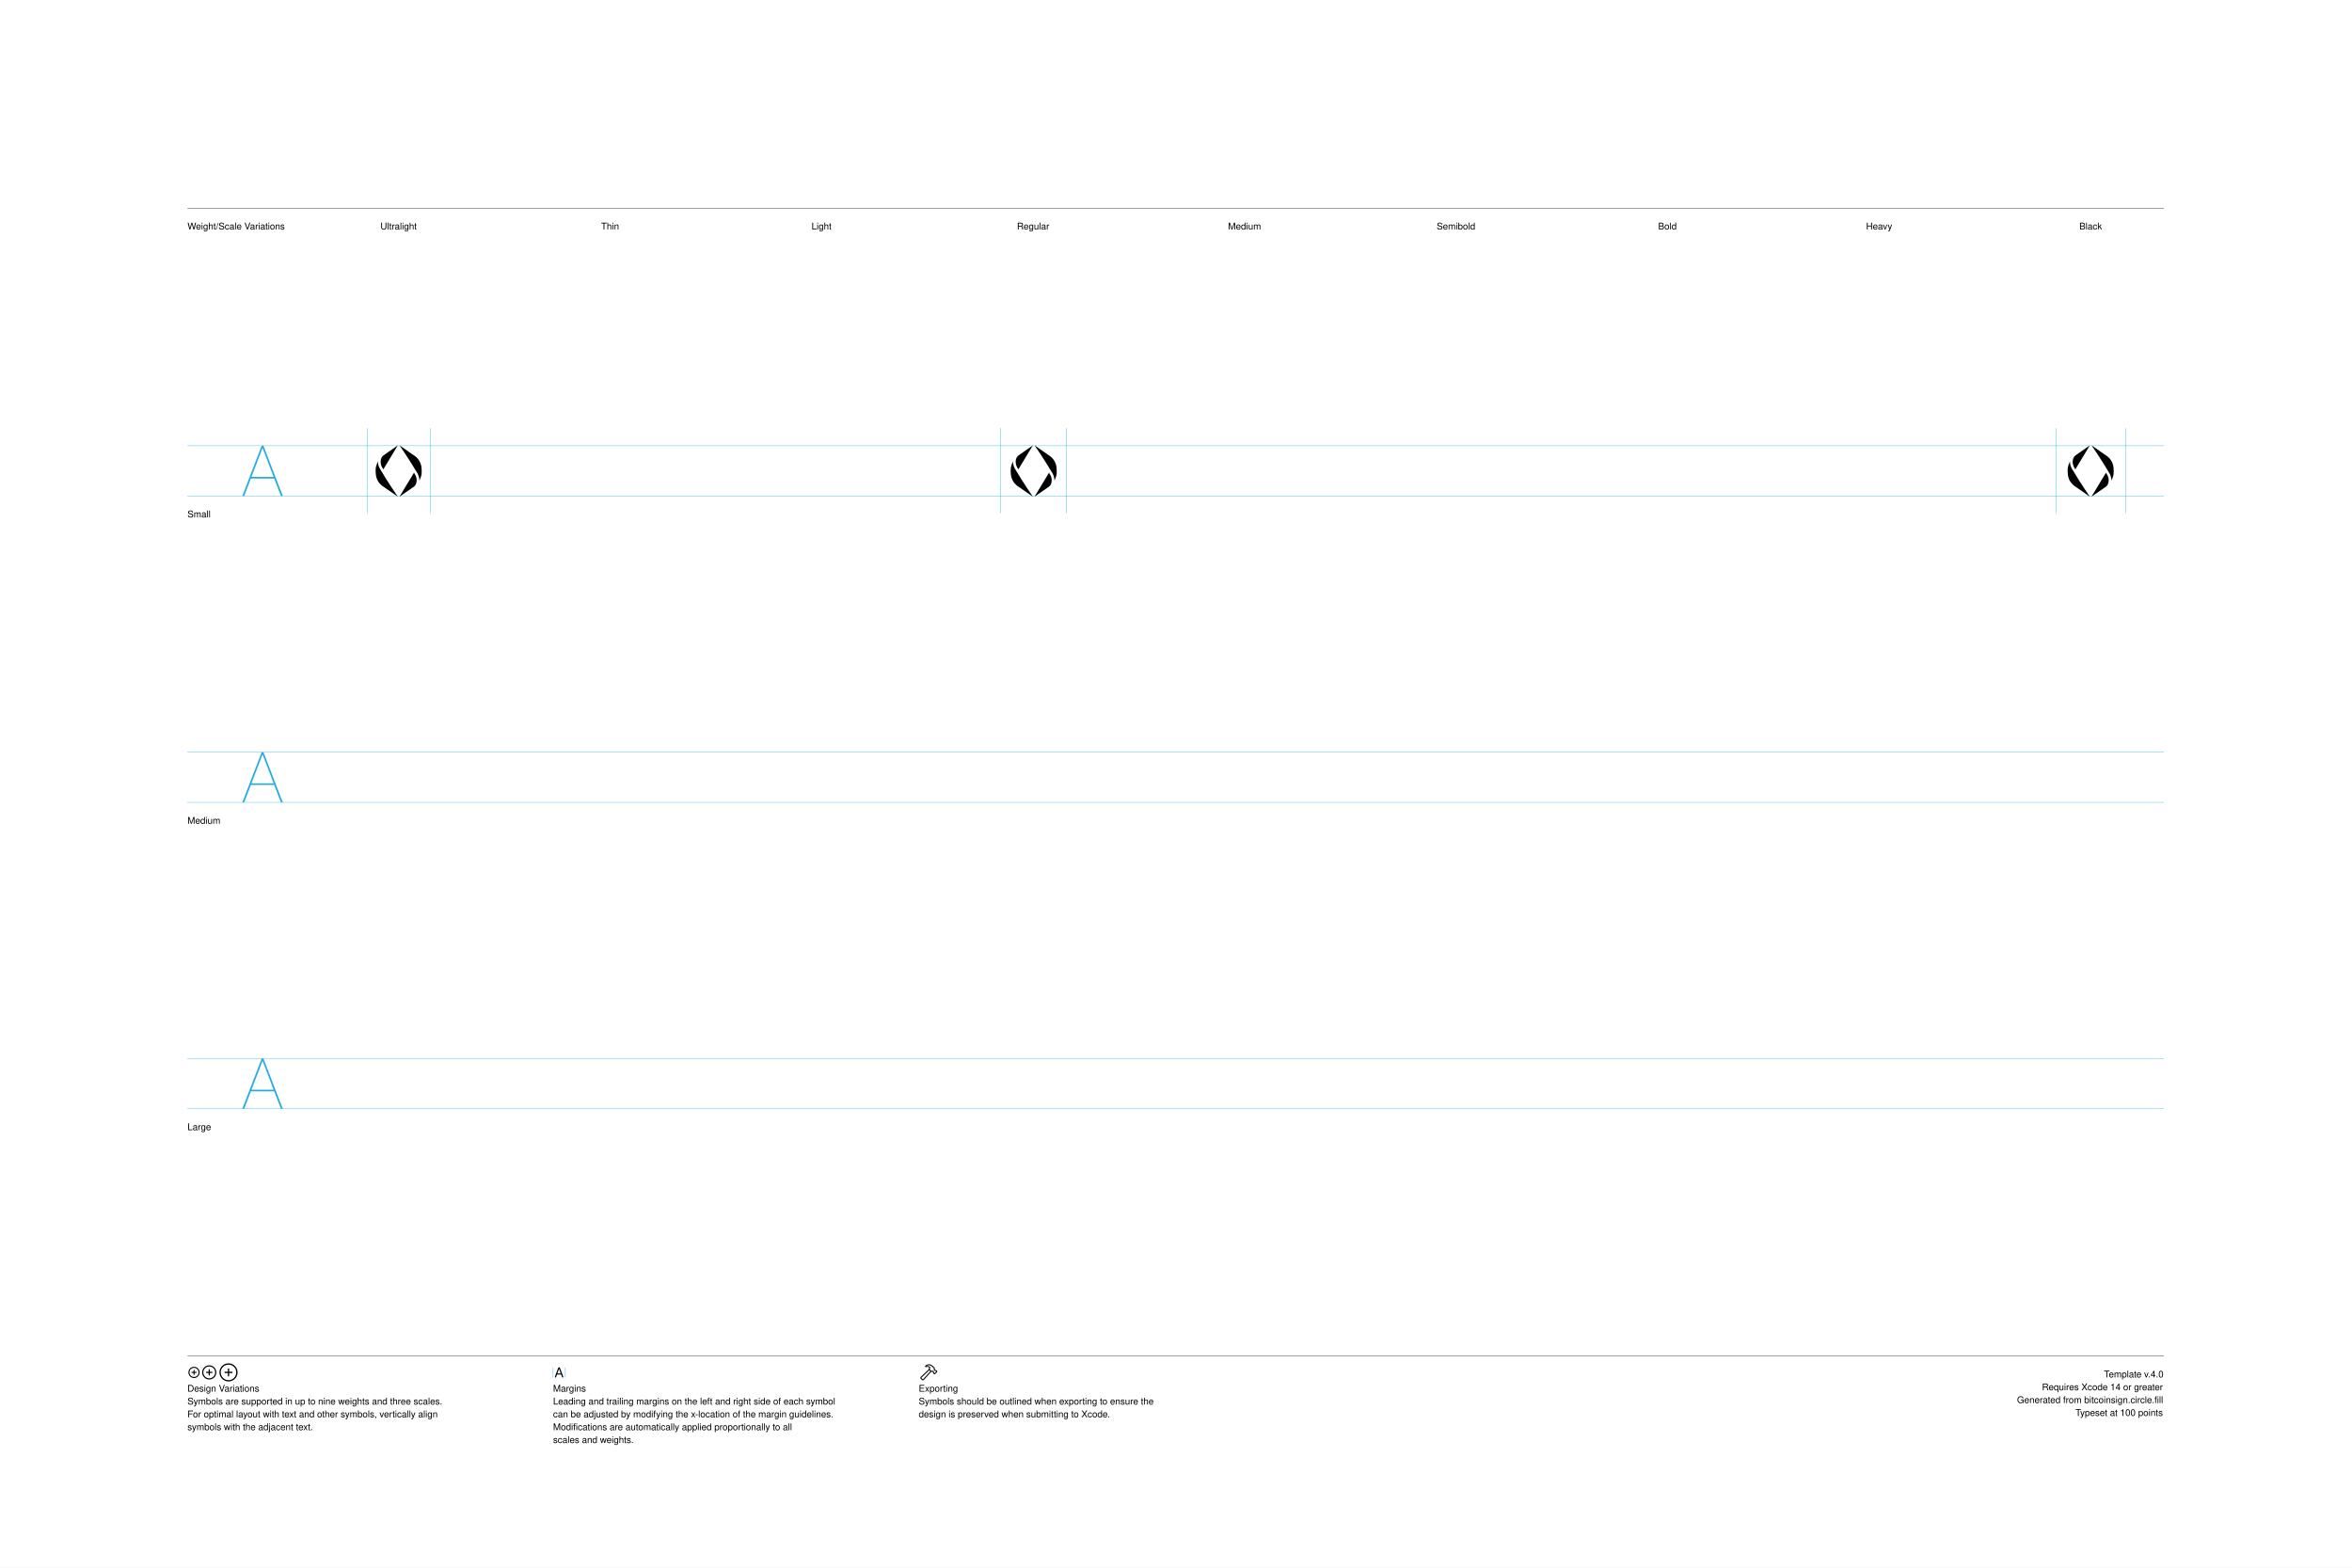
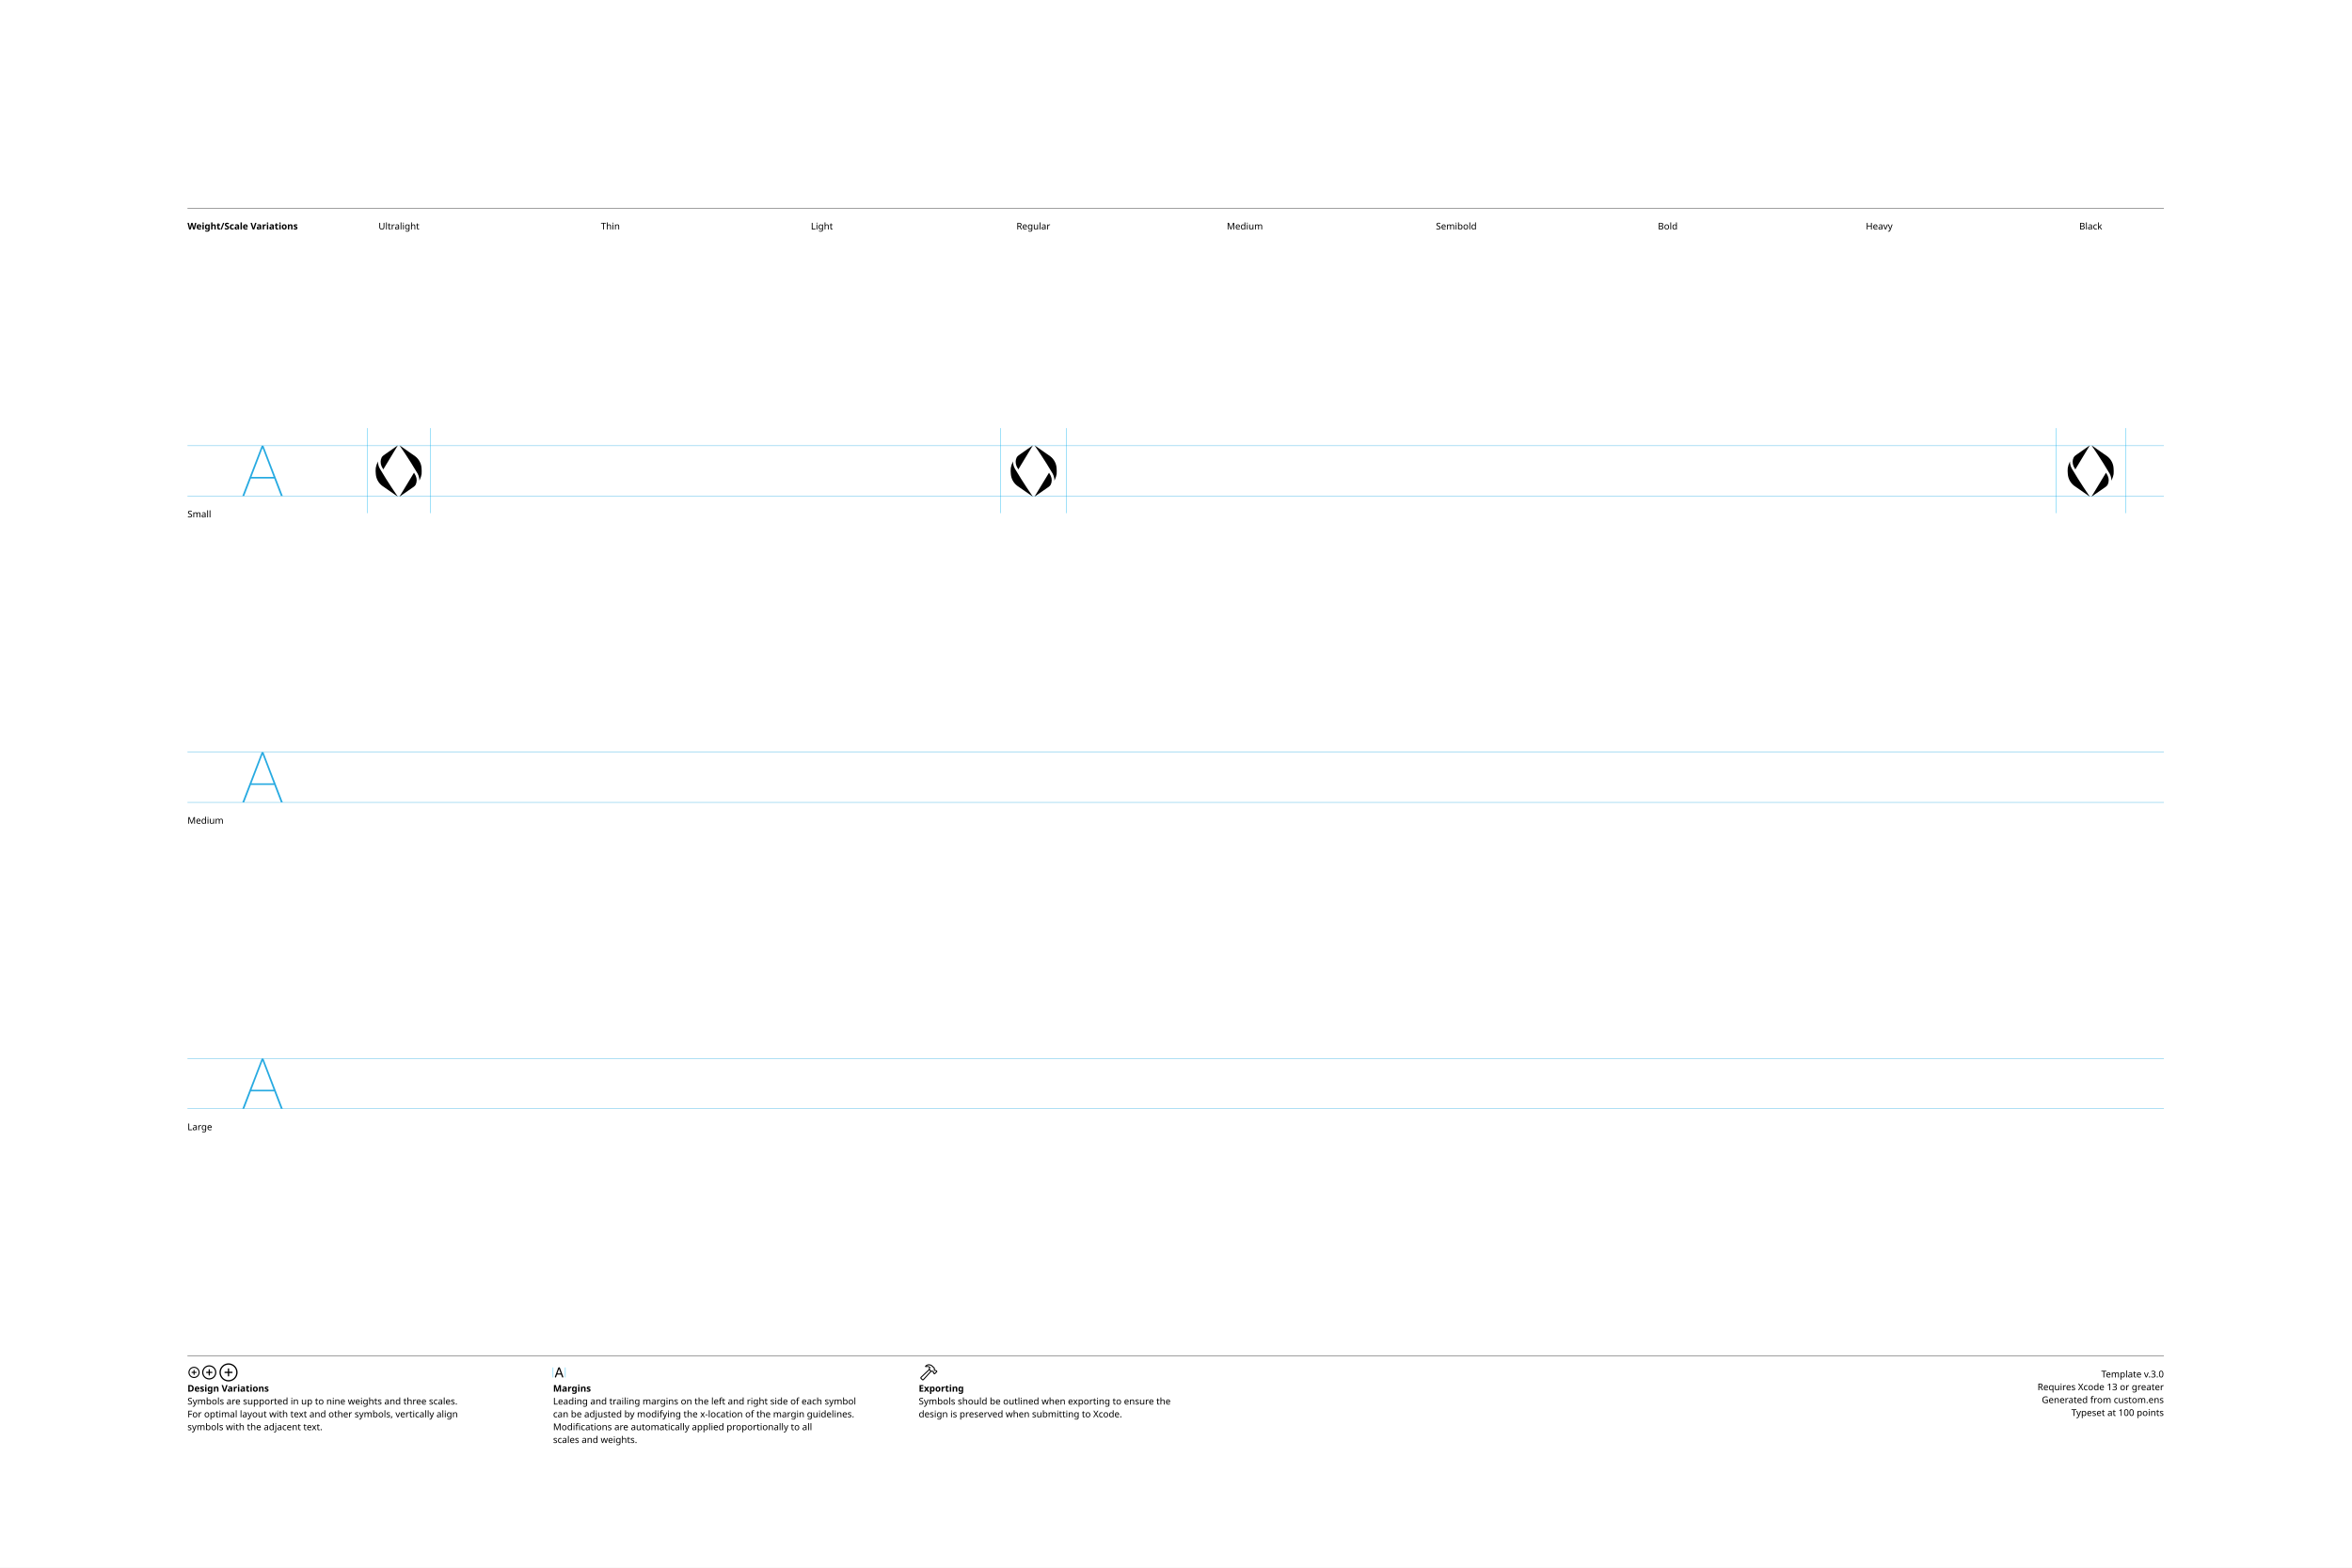
- <svg xmlns="http://www.w3.org/2000/svg" width="3300px" height="2200px" viewBox="0 0 3300 2200" version="1.1">
-   <g id="Page-1" stroke="none" stroke-width="1" fill="none" fill-rule="evenodd">
-     <g id="ens">
-       <g id="Notes">
-         <rect id="artboard" fill="#FFFFFF" fill-rule="nonzero" x="0" y="0" width="3300" height="2200" />
-         <line x1="263" y1="292" x2="3036" y2="292" id="Path" stroke="#000000" stroke-width="0.5" />
-         <text id="Weight/Scale-Variations" fill="#000000" fill-rule="nonzero" font-family="Helvetica" font-size="13" font-weight="normal">
-           <tspan x="263" y="322">Weight/Scale Variations</tspan>
-         </text>
-         <text id="Ultralight" fill="#000000" fill-rule="nonzero" font-family="Helvetica" font-size="13" font-weight="normal">
-           <tspan x="533.711" y="322">Ultralight</tspan>
-         </text>
-         <text id="Thin" fill="#000000" fill-rule="nonzero" font-family="Helvetica" font-size="13" font-weight="normal">
-           <tspan x="843.422" y="322">Thin</tspan>
-         </text>
-         <text id="Light" fill="#000000" fill-rule="nonzero" font-family="Helvetica" font-size="13" font-weight="normal">
-           <tspan x="1138.63" y="322">Light</tspan>
-         </text>
-         <text id="Regular" fill="#000000" fill-rule="nonzero" font-family="Helvetica" font-size="13" font-weight="normal">
-           <tspan x="1426.84" y="322">Regular</tspan>
-         </text>
-         <text id="Medium" fill="#000000" fill-rule="nonzero" font-family="Helvetica" font-size="13" font-weight="normal">
-           <tspan x="1723.06" y="322">Medium</tspan>
-         </text>
-         <text id="Semibold" fill="#000000" fill-rule="nonzero" font-family="Helvetica" font-size="13" font-weight="normal">
-           <tspan x="2015.77" y="322">Semibold</tspan>
-         </text>
-         <text id="Bold" fill="#000000" fill-rule="nonzero" font-family="Helvetica" font-size="13" font-weight="normal">
-           <tspan x="2326.48" y="322">Bold</tspan>
-         </text>
-         <text id="Heavy" fill="#000000" fill-rule="nonzero" font-family="Helvetica" font-size="13" font-weight="normal">
-           <tspan x="2618.19" y="322">Heavy</tspan>
-         </text>
-         <text id="Black" fill="#000000" fill-rule="nonzero" font-family="Helvetica" font-size="13" font-weight="normal">
-           <tspan x="2917.4" y="322">Black</tspan>
-         </text>
-         <line x1="263" y1="1903" x2="3036" y2="1903" id="Path" stroke="#000000" stroke-width="0.5" />
-         <g id="Group" transform="translate(264.3672, 1918.068)" fill="#000000" fill-rule="nonzero">
-           <path d="M7.881,15.762 C12.188,15.762 15.772,12.187 15.772,7.881 C15.772,3.574 12.178,0 7.871,0 C3.574,0 -8.8817842e-16,3.574 -8.8817842e-16,7.881 C-8.8817842e-16,12.187 3.584,15.762 7.881,15.762 Z M7.881,14.277 C4.336,14.277 1.504,11.436 1.504,7.881 C1.504,4.326 4.326,1.484 7.871,1.484 C11.426,1.484 14.277,4.326 14.277,7.881 C14.277,11.436 11.436,14.277 7.881,14.277 Z M4.287,7.881 C4.287,8.311 4.59,8.603 5.039,8.603 L7.139,8.603 L7.139,10.723 C7.139,11.162 7.432,11.465 7.861,11.465 C8.311,11.465 8.604,11.162 8.604,10.723 L8.604,8.603 L10.723,8.603 C11.162,8.603 11.465,8.311 11.465,7.881 C11.465,7.441 11.162,7.139 10.723,7.139 L8.604,7.139 L8.604,5.029 C8.604,4.58 8.311,4.277 7.861,4.277 C7.432,4.277 7.139,4.58 7.139,5.029 L7.139,7.139 L5.039,7.139 C4.59,7.139 4.287,7.441 4.287,7.881 Z" id="Shape" />
-         </g>
-         <g id="Group" transform="translate(283.615, 1915.988)" fill="#000000" fill-rule="nonzero">
-           <path d="M9.961,19.922 C15.41,19.922 19.922,15.4 19.922,9.961 C19.922,4.512 15.4,0 9.951,0 C4.512,0 8.8817842e-16,4.512 8.8817842e-16,9.961 C8.8817842e-16,15.4 4.521,19.922 9.961,19.922 Z M9.961,18.262 C5.352,18.262 1.67,14.57 1.67,9.961 C1.67,5.351 5.342,1.66 9.951,1.66 C14.561,1.66 18.262,5.351 18.262,9.961 C18.262,14.57 14.57,18.262 9.961,18.262 Z M5.43,9.961 C5.43,10.439 5.762,10.762 6.26,10.762 L9.131,10.762 L9.131,13.643 C9.131,14.131 9.463,14.473 9.941,14.473 C10.43,14.473 10.771,14.141 10.771,13.643 L10.771,10.762 L13.652,10.762 C14.141,10.762 14.482,10.439 14.482,9.961 C14.482,9.473 14.141,9.131 13.652,9.131 L10.771,9.131 L10.771,6.26 C10.771,5.762 10.43,5.42 9.941,5.42 C9.463,5.42 9.131,5.762 9.131,6.26 L9.131,9.131 L6.26,9.131 C5.762,9.131 5.43,9.473 5.43,9.961 Z" id="Shape" />
-         </g>
-         <g id="Group" transform="translate(307.9019, 1913.225)" fill="#000000" fill-rule="nonzero">
-           <path d="M12.715,25.439 C19.678,25.439 25.439,19.678 25.439,12.725 C25.439,5.762 19.668,0 12.705,0 C5.752,0 0,5.762 0,12.725 C0,19.678 5.762,25.439 12.715,25.439 Z M12.715,23.623 C6.68,23.623 1.826,18.76 1.826,12.725 C1.826,6.68 6.67,1.826 12.705,1.826 C18.75,1.826 23.613,6.68 23.613,12.725 C23.613,18.76 18.76,23.623 12.715,23.623 Z M6.943,12.725 C6.943,13.242 7.314,13.604 7.861,13.604 L11.807,13.604 L11.807,17.559 C11.807,18.096 12.178,18.477 12.695,18.477 C13.232,18.477 13.604,18.105 13.604,17.559 L13.604,13.604 L17.559,13.604 C18.096,13.604 18.477,13.242 18.477,12.725 C18.477,12.178 18.105,11.807 17.559,11.807 L13.604,11.807 L13.604,7.861 C13.604,7.314 13.232,6.934 12.695,6.934 C12.178,6.934 11.807,7.314 11.807,7.861 L11.807,11.807 L7.861,11.807 C7.314,11.807 6.943,12.178 6.943,12.725 Z" id="Shape" />
-         </g>
-         <text id="Design-Variations" fill="#000000" fill-rule="nonzero" font-family="Helvetica" font-size="13" font-weight="normal">
-           <tspan x="263" y="1953">Design Variations</tspan>
-         </text>
-         <text id="Symbols-are-supported-in-up-to-nine-weights-and-three-scales." fill="#000000" fill-rule="nonzero" font-family="Helvetica" font-size="13" font-weight="normal">
-           <tspan x="263" y="1971">Symbols are supported in up to nine weights and three scales.</tspan>
-         </text>
-         <text id="For-optimal-layout-with-text-and-other-symbols,-vertically-align" fill="#000000" fill-rule="nonzero" font-family="Helvetica" font-size="13" font-weight="normal">
-           <tspan x="263" y="1989">For optimal layout with text and other symbols, vertically align</tspan>
-         </text>
-         <text id="symbols-with-the-adjacent-text." fill="#000000" fill-rule="nonzero" font-family="Helvetica" font-size="13" font-weight="normal">
-           <tspan x="263" y="2007">symbols with the adjacent text.</tspan>
-         </text>
-         <line x1="776" y1="1919" x2="776" y2="1933" id="Path" stroke="#00AEEF" stroke-width="0.5" />
-         <g id="Group" transform="translate(778.4902, 1918.732)" fill="#000000" fill-rule="nonzero">
-           <path d="M0.82,14.424 C1.338,14.424 1.592,14.229 1.777,13.682 L3.037,10.234 L8.799,10.234 L10.059,13.682 C10.244,14.229 10.498,14.424 11.006,14.424 C11.523,14.424 11.855,14.111 11.855,13.623 C11.855,13.457 11.826,13.301 11.748,13.096 L7.168,0.898 C6.943,0.303 6.543,0 5.918,0 C5.312,0 4.902,0.293 4.688,0.889 L0.107,13.105 C0.029,13.311 -4.4408921e-16,13.467 -4.4408921e-16,13.633 C-4.4408921e-16,14.121 0.312,14.424 0.82,14.424 Z M3.516,8.75 L5.889,2.178 L5.938,2.178 L8.311,8.75 L3.516,8.75 Z" id="Shape" />
-         </g>
-         <line x1="793.197" y1="1919" x2="793.197" y2="1933" id="Path" stroke="#00AEEF" stroke-width="0.5" />
-         <text id="Margins" fill="#000000" fill-rule="nonzero" font-family="Helvetica" font-size="13" font-weight="normal">
-           <tspan x="776" y="1953">Margins</tspan>
-         </text>
-         <text id="Leading-and-trailing-margins-on-the-left-and-right-side-of-each-symbol" fill="#000000" fill-rule="nonzero" font-family="Helvetica" font-size="13" font-weight="normal">
-           <tspan x="776" y="1971">Leading and trailing margins on the left and right side of each symbol</tspan>
-         </text>
-         <text id="can-be-adjusted-by-modifying-the-x-location-of-the-margin-guidelines." fill="#000000" fill-rule="nonzero" font-family="Helvetica" font-size="13" font-weight="normal">
-           <tspan x="776" y="1989">can be adjusted by modifying the x-location of the margin guidelines.</tspan>
-         </text>
-         <text id="Modifications-are-automatically-applied-proportionally-to-all" fill="#000000" fill-rule="nonzero" font-family="Helvetica" font-size="13" font-weight="normal">
-           <tspan x="776" y="2007">Modifications are automatically applied proportionally to all</tspan>
-         </text>
-         <text id="scales-and-weights." fill="#000000" fill-rule="nonzero" font-family="Helvetica" font-size="13" font-weight="normal">
-           <tspan x="776" y="2025">scales and weights.</tspan>
-         </text>
-         <g id="Group" transform="translate(1291.248, 1914.517)" fill="#000000" fill-rule="nonzero">
-           <path d="M0.594,20.348 L2.293,22.057 C3.152,22.926 4.139,22.867 5.066,21.842 L15.76,10.055 L14.793,9.078 L4.178,20.758 C3.826,21.158 3.494,21.256 3.025,20.787 L1.853,19.625 C1.385,19.166 1.492,18.824 1.892,18.463 L13.367,7.662 L12.391,6.696 L0.799,17.584 C-0.188,18.502 -0.266,19.479 0.594,20.348 Z M7.01,2.155 C6.59,2.565 6.56,3.141 6.795,3.531 C7.029,3.893 7.488,4.127 8.133,3.961 C9.598,3.619 11.121,3.561 12.547,4.498 L11.961,5.953 C11.619,6.783 11.795,7.369 12.332,7.916 L14.627,10.231 C15.115,10.719 15.525,10.738 16.092,10.641 L17.156,10.445 L17.82,11.119 L17.781,11.676 C17.742,12.174 17.869,12.555 18.357,13.033 L19.119,13.776 C19.598,14.254 20.213,14.283 20.682,13.815 L23.592,10.895 C24.06,10.426 24.041,9.83 23.562,9.352 L22.791,8.59 C22.312,8.112 21.941,7.955 21.463,7.994 L20.887,8.043 L20.242,7.408 L20.486,6.285 C20.613,5.719 20.457,5.28 19.871,4.694 L17.674,2.506 C14.334,-0.814 9.9,-0.736 7.01,2.155 Z M8.504,2.526 C10.935,0.748 14.226,1.051 16.453,3.278 L18.885,5.69 C19.119,5.924 19.158,6.11 19.09,6.451 L18.767,7.936 L20.271,9.42 L21.258,9.362 C21.512,9.352 21.59,9.371 21.785,9.567 L22.361,10.143 L19.92,12.584 L19.344,12.008 C19.148,11.813 19.119,11.735 19.129,11.471 L19.197,10.494 L17.703,9.01 L16.18,9.264 C15.857,9.332 15.711,9.303 15.467,9.069 L13.465,7.067 C13.211,6.832 13.182,6.666 13.338,6.295 L14.217,4.205 C12.654,2.75 10.623,2.125 8.592,2.721 C8.435,2.76 8.377,2.633 8.504,2.526 Z" id="Shape" />
-         </g>
-         <text id="Exporting" fill="#000000" fill-rule="nonzero" font-family="Helvetica" font-size="13" font-weight="normal">
-           <tspan x="1289" y="1953">Exporting</tspan>
-         </text>
-         <text id="Symbols-should-be-outlined-when-exporting-to-ensure-the" fill="#000000" fill-rule="nonzero" font-family="Helvetica" font-size="13" font-weight="normal">
-           <tspan x="1289" y="1971">Symbols should be outlined when exporting to ensure the</tspan>
-         </text>
-         <text id="design-is-preserved-when-submitting-to-Xcode." fill="#000000" fill-rule="nonzero" font-family="Helvetica" font-size="13" font-weight="normal">
-           <tspan x="1289" y="1989">design is preserved when submitting to Xcode.</tspan>
-         </text>
-         <text id="template-version" fill="#000000" fill-rule="nonzero" font-family="Helvetica" font-size="13" font-weight="normal">
-           <tspan x="2952" y="1933">Template v.4.0</tspan>
-         </text>
-         <text id="Requires-Xcode-14-or-greater" fill="#000000" fill-rule="nonzero" font-family="Helvetica" font-size="13" font-weight="normal">
-           <tspan x="2865" y="1951">Requires Xcode 14 or greater</tspan>
-         </text>
-         <text id="descriptive-name" fill="#000000" fill-rule="nonzero" font-family="Helvetica" font-size="13" font-weight="normal">
-           <tspan x="2830" y="1969">Generated from bitcoinsign.circle.fill</tspan>
-         </text>
-         <text id="Typeset-at-100-points" fill="#000000" fill-rule="nonzero" font-family="Helvetica" font-size="13" font-weight="normal">
-           <tspan x="2912" y="1987">Typeset at 100 points</tspan>
-         </text>
-         <text id="Small" fill="#000000" fill-rule="nonzero" font-family="Helvetica" font-size="13" font-weight="normal">
-           <tspan x="263" y="726">Small</tspan>
-         </text>
-         <text id="Medium" fill="#000000" fill-rule="nonzero" font-family="Helvetica" font-size="13" font-weight="normal">
-           <tspan x="263" y="1156">Medium</tspan>
-         </text>
-         <text id="Large" fill="#000000" fill-rule="nonzero" font-family="Helvetica" font-size="13" font-weight="normal">
-           <tspan x="263" y="1586">Large</tspan>
-         </text>
-       </g>
-       <g id="Guides" transform="translate(263, 600.785)">
-         <g id="H-reference" transform="translate(76.99365, 24.756)" fill="#27AAE1" fill-rule="nonzero">
-           <path d="M0,70.459 L2.644,70.459 L28.334,3.327 L29.037,3.327 L29.037,0 L27.129,0 L0,70.459 Z M10.695,45.979 L45.988,45.979 L45.238,43.73 L11.445,43.73 L10.695,45.979 Z M54.126,70.459 L56.77,70.459 L29.645,0 L28.439,0 L28.439,3.327 L54.126,70.459 Z" id="Shape" />
-         </g>
-         <line x1="0" y1="95.215" x2="2773" y2="95.215" id="Baseline-S" stroke="#27AAE1" stroke-width="0.5" />
-         <line x1="0" y1="24.756" x2="2773" y2="24.756" id="Capline-S" stroke="#27AAE1" stroke-width="0.5" />
-         <g id="H-reference" transform="translate(76.99365, 454.756)" fill="#27AAE1" fill-rule="nonzero">
-           <path d="M0,70.459 L2.644,70.459 L28.334,3.327 L29.037,3.327 L29.037,0 L27.129,0 L0,70.459 Z M10.695,45.979 L45.988,45.979 L45.238,43.73 L11.445,43.73 L10.695,45.979 Z M54.126,70.459 L56.77,70.459 L29.645,0 L28.439,0 L28.439,3.327 L54.126,70.459 Z" id="Shape" />
-         </g>
-         <line x1="0" y1="525.215" x2="2773" y2="525.215" id="Baseline-M" stroke="#27AAE1" stroke-width="0.5" />
-         <line x1="0" y1="454.755" x2="2773" y2="454.755" id="Capline-M" stroke="#27AAE1" stroke-width="0.5" />
-         <g id="H-reference" transform="translate(76.99365, 884.756)" fill="#27AAE1" fill-rule="nonzero">
-           <path d="M0,70.459 L2.644,70.459 L28.334,3.327 L29.037,3.327 L29.037,0 L27.129,0 L0,70.459 Z M10.695,45.979 L45.988,45.979 L45.238,43.73 L11.445,43.73 L10.695,45.979 Z M54.126,70.459 L56.77,70.459 L29.645,0 L28.439,0 L28.439,3.327 L54.126,70.459 Z" id="Shape" />
-         </g>
-         <line x1="0" y1="955.215" x2="2773" y2="955.215" id="Baseline-L" stroke="#27AAE1" stroke-width="0.5" />
-         <line x1="0" y1="884.755" x2="2773" y2="884.755" id="Capline-L" stroke="#27AAE1" stroke-width="0.5" />
-         <line x1="252.649" y1="1.13686838e-13" x2="252.649" y2="119.336" id="left-margin-Ultralight-S" stroke="#00AEEF" stroke-width="0.5" />
-         <line x1="340.773" y1="1.13686838e-13" x2="340.773" y2="119.336" id="right-margin-Ultralight-S" stroke="#00AEEF" stroke-width="0.5" />
-         <line x1="1140.58" y1="1.13686838e-13" x2="1140.58" y2="119.336" id="left-margin-Regular-S" stroke="#00AEEF" stroke-width="0.5" />
-         <line x1="1233.11" y1="1.13686838e-13" x2="1233.11" y2="119.336" id="right-margin-Regular-S" stroke="#00AEEF" stroke-width="0.5" />
-         <line x1="2621.57" y1="1.13686838e-13" x2="2621.57" y2="119.336" id="left-margin-Black-S" stroke="#00AEEF" stroke-width="0.5" />
-         <line x1="2719.23" y1="1.13686838e-13" x2="2719.23" y2="119.336" id="right-margin-Black-S" stroke="#00AEEF" stroke-width="0.5" />
-       </g>
-       <g id="Symbols" transform="translate(527, 625)" fill="#000000" fill-rule="nonzero">
-         <g id="Black-S" transform="translate(2374, 0)">
-           <path d="M3.483,22.428 L3.425,22.828 C3.308,23.763 3.328,24.697 3.483,25.632 C3.839,28.035 4.64,30.349 5.797,32.396 C17.02,51.561 30.336,70.809 31.125,71.947 L31.158,71.994 L9.179,56.692 C4.017,52.776 0.724,46.724 0.279,40.227 C-0.077,37.468 -0.077,34.621 0.19,31.773 C0.635,29.103 1.436,26.522 2.593,24.119 C2.593,24.119 2.809,23.718 3.041,23.28 L3.18,23.015 C3.295,22.796 3.405,22.585 3.483,22.428 Z M31.162,0 L10.781,33.731 C10.781,33.731 10.113,32.594 9.431,31.365 L9.11,30.781 C8.793,30.198 8.496,29.631 8.289,29.192 C7.387,27.101 6.966,24.859 7.054,22.64 C7.129,20.708 7.595,18.786 8.467,16.999 C9.179,15.753 10.069,14.685 11.315,13.884 L31.162,0 Z M53.857,38.358 L53.862,38.368 C53.931,38.485 54.633,39.683 55.314,40.918 L55.528,41.308 C55.845,41.891 56.142,42.458 56.349,42.897 C58.129,46.813 58.04,51.263 56.26,55.09 C55.548,56.336 54.569,57.404 53.412,58.205 L33.476,72 L53.857,38.358 Z M33.565,0 L55.548,15.308 C60.709,19.224 64.002,25.276 64.447,31.773 C64.714,34.621 64.714,37.379 64.536,40.316 L64.584,39.455 C64.57,39.741 64.554,40.028 64.536,40.316 C64.091,42.897 63.29,45.478 62.133,47.881 C62.133,47.881 61.918,48.282 61.686,48.72 L61.547,48.985 C61.431,49.204 61.322,49.415 61.243,49.572 C61.421,48.504 61.421,47.436 61.243,46.368 C60.887,43.965 60.086,41.651 58.93,39.604 C47.36,19.847 33.565,0 33.565,0 Z" id="Shape" />
-         </g>
-         <g id="Regular-S" transform="translate(891, 0)">
-           <path d="M3.483,22.428 L3.425,22.828 C3.308,23.763 3.328,24.697 3.483,25.632 C3.839,28.035 4.64,30.349 5.797,32.396 C17.02,51.561 30.336,70.809 31.125,71.947 L31.158,71.994 L9.179,56.692 C4.017,52.776 0.724,46.724 0.279,40.227 C-0.077,37.468 -0.077,34.621 0.19,31.773 C0.635,29.103 1.436,26.522 2.593,24.119 C2.593,24.119 2.809,23.718 3.041,23.28 L3.18,23.015 C3.295,22.796 3.405,22.585 3.483,22.428 Z M31.162,0 L10.781,33.731 C10.781,33.731 10.113,32.594 9.431,31.365 L9.11,30.781 C8.793,30.198 8.496,29.631 8.289,29.192 C7.387,27.101 6.966,24.859 7.054,22.64 C7.129,20.708 7.595,18.786 8.467,16.999 C9.179,15.753 10.069,14.685 11.315,13.884 L31.162,0 Z M53.857,38.358 L53.862,38.368 C53.931,38.485 54.633,39.683 55.314,40.918 L55.528,41.308 C55.845,41.891 56.142,42.458 56.349,42.897 C58.129,46.813 58.04,51.263 56.26,55.09 C55.548,56.336 54.569,57.404 53.412,58.205 L33.476,72 L53.857,38.358 Z M33.565,0 L55.548,15.308 C60.709,19.224 64.002,25.276 64.447,31.773 C64.714,34.621 64.714,37.379 64.536,40.316 L64.584,39.455 C64.57,39.741 64.554,40.028 64.536,40.316 C64.091,42.897 63.29,45.478 62.133,47.881 C62.133,47.881 61.918,48.282 61.686,48.72 L61.547,48.985 C61.431,49.204 61.322,49.415 61.243,49.572 C61.421,48.504 61.421,47.436 61.243,46.368 C60.887,43.965 60.086,41.651 58.93,39.604 C47.36,19.847 33.565,0 33.565,0 Z" id="Shape" />
-         </g>
-         <g id="Ultralight-S" transform="translate(0, 0)">
-           <path d="M3.483,22.428 L3.425,22.828 C3.308,23.763 3.328,24.697 3.483,25.632 C3.839,28.035 4.64,30.349 5.797,32.396 C17.02,51.561 30.336,70.809 31.125,71.947 L31.158,71.994 L9.179,56.692 C4.017,52.776 0.724,46.724 0.279,40.227 C-0.077,37.468 -0.077,34.621 0.19,31.773 C0.635,29.103 1.436,26.522 2.593,24.119 C2.593,24.119 2.809,23.718 3.041,23.28 L3.18,23.015 C3.295,22.796 3.405,22.585 3.483,22.428 Z M31.162,0 L10.781,33.731 C10.781,33.731 10.113,32.594 9.431,31.365 L9.11,30.781 C8.793,30.198 8.496,29.631 8.289,29.192 C7.387,27.101 6.966,24.859 7.054,22.64 C7.129,20.708 7.595,18.786 8.467,16.999 C9.179,15.753 10.069,14.685 11.315,13.884 L31.162,0 Z M53.857,38.358 L53.862,38.368 C53.931,38.485 54.633,39.683 55.314,40.918 L55.528,41.308 C55.845,41.891 56.142,42.458 56.349,42.897 C58.129,46.813 58.04,51.263 56.26,55.09 C55.548,56.336 54.569,57.404 53.412,58.205 L33.476,72 L53.857,38.358 Z M33.565,0 L55.548,15.308 C60.709,19.224 64.002,25.276 64.447,31.773 C64.714,34.621 64.714,37.379 64.536,40.316 L64.584,39.455 C64.57,39.741 64.554,40.028 64.536,40.316 C64.091,42.897 63.29,45.478 62.133,47.881 C62.133,47.881 61.918,48.282 61.686,48.72 L61.547,48.985 C61.431,49.204 61.322,49.415 61.243,49.572 C61.421,48.504 61.421,47.436 61.243,46.368 C60.887,43.965 60.086,41.651 58.93,39.604 C47.36,19.847 33.565,0 33.565,0 Z" id="Shape" />
-         </g>
-       </g>
+ <svg xmlns="http://www.w3.org/2000/svg" version="1.1" width="3300" height="2200">
+   <g id="Notes">
+     <rect height="2200" id="artboard" style="fill:white;opacity:1" width="3300" x="0" y="0" />
+     <line style="fill:none;stroke:black;opacity:1;stroke-width:0.5;" x1="263" x2="3036" y1="292" y2="292" />
+     <text style="stroke:none;fill:black;font-family:sans-serif;font-size:13;font-weight:bold;" transform="matrix(1 0 0 1 263 322)">Weight/Scale Variations</text>
+     <text style="stroke:none;fill:black;font-family:sans-serif;font-size:13;text-anchor:middle;" transform="matrix(1 0 0 1 559.711 322)">Ultralight</text>
+     <text style="stroke:none;fill:black;font-family:sans-serif;font-size:13;text-anchor:middle;" transform="matrix(1 0 0 1 856.422 322)">Thin</text>
+     <text style="stroke:none;fill:black;font-family:sans-serif;font-size:13;text-anchor:middle;" transform="matrix(1 0 0 1 1153.13 322)">Light</text>
+     <text style="stroke:none;fill:black;font-family:sans-serif;font-size:13;text-anchor:middle;" transform="matrix(1 0 0 1 1449.84 322)">Regular</text>
+     <text style="stroke:none;fill:black;font-family:sans-serif;font-size:13;text-anchor:middle;" transform="matrix(1 0 0 1 1746.56 322)">Medium</text>
+     <text style="stroke:none;fill:black;font-family:sans-serif;font-size:13;text-anchor:middle;" transform="matrix(1 0 0 1 2043.27 322)">Semibold</text>
+     <text style="stroke:none;fill:black;font-family:sans-serif;font-size:13;text-anchor:middle;" transform="matrix(1 0 0 1 2339.98 322)">Bold</text>
+     <text style="stroke:none;fill:black;font-family:sans-serif;font-size:13;text-anchor:middle;" transform="matrix(1 0 0 1 2636.69 322)">Heavy</text>
+     <text style="stroke:none;fill:black;font-family:sans-serif;font-size:13;text-anchor:middle;" transform="matrix(1 0 0 1 2933.4 322)">Black</text>
+     <line style="fill:none;stroke:black;opacity:1;stroke-width:0.5;" x1="263" x2="3036" y1="1903" y2="1903" />
+     <g transform="matrix(1 0 0 1 263 1933)">
+       <path d="M9.248 0.83C13.555 0.83 17.139-2.744 17.139-7.051C17.139-11.357 13.545-14.932 9.238-14.932C4.941-14.932 1.367-11.357 1.367-7.051C1.367-2.744 4.951 0.83 9.248 0.83ZM9.248-0.654C5.703-0.654 2.871-3.496 2.871-7.051C2.871-10.605 5.693-13.447 9.238-13.447C12.793-13.447 15.645-10.605 15.645-7.051C15.645-3.496 12.803-0.654 9.248-0.654ZM5.654-7.051C5.654-6.621 5.957-6.328 6.406-6.328L8.506-6.328L8.506-4.209C8.506-3.77 8.799-3.467 9.229-3.467C9.678-3.467 9.971-3.77 9.971-4.209L9.971-6.328L12.09-6.328C12.529-6.328 12.832-6.621 12.832-7.051C12.832-7.49 12.529-7.793 12.09-7.793L9.971-7.793L9.971-9.902C9.971-10.352 9.678-10.654 9.229-10.654C8.799-10.654 8.506-10.352 8.506-9.902L8.506-7.793L6.406-7.793C5.957-7.793 5.654-7.49 5.654-7.051Z" />
+     </g>
+     <g transform="matrix(1 0 0 1 281.867 1933)">
+       <path d="M11.709 2.91C17.158 2.91 21.67-1.611 21.67-7.051C21.67-12.5 17.148-17.012 11.699-17.012C6.26-17.012 1.748-12.5 1.748-7.051C1.748-1.611 6.27 2.91 11.709 2.91ZM11.709 1.25C7.1 1.25 3.418-2.441 3.418-7.051C3.418-11.66 7.09-15.352 11.699-15.352C16.309-15.352 20.01-11.66 20.01-7.051C20.01-2.441 16.318 1.25 11.709 1.25ZM7.178-7.051C7.178-6.572 7.51-6.25 8.008-6.25L10.879-6.25L10.879-3.369C10.879-2.881 11.211-2.539 11.69-2.539C12.178-2.539 12.52-2.871 12.52-3.369L12.52-6.25L15.4-6.25C15.889-6.25 16.23-6.572 16.23-7.051C16.23-7.539 15.889-7.881 15.4-7.881L12.52-7.881L12.52-10.752C12.52-11.25 12.178-11.592 11.69-11.592C11.211-11.592 10.879-11.25 10.879-10.752L10.879-7.881L8.008-7.881C7.51-7.881 7.178-7.539 7.178-7.051Z" />
+     </g>
+     <g transform="matrix(1 0 0 1 305.646 1933)">
+       <path d="M14.971 5.664C21.934 5.664 27.695-0.098 27.695-7.051C27.695-14.014 21.924-19.775 14.961-19.775C8.008-19.775 2.256-14.014 2.256-7.051C2.256-0.098 8.018 5.664 14.971 5.664ZM14.971 3.848C8.936 3.848 4.082-1.016 4.082-7.051C4.082-13.096 8.926-17.949 14.961-17.949C21.006-17.949 25.869-13.096 25.869-7.051C25.869-1.016 21.016 3.848 14.971 3.848ZM9.199-7.051C9.199-6.533 9.57-6.172 10.117-6.172L14.062-6.172L14.062-2.217C14.062-1.68 14.434-1.299 14.951-1.299C15.488-1.299 15.859-1.67 15.859-2.217L15.859-6.172L19.814-6.172C20.352-6.172 20.732-6.533 20.732-7.051C20.732-7.598 20.361-7.969 19.814-7.969L15.859-7.969L15.859-11.914C15.859-12.461 15.488-12.842 14.951-12.842C14.434-12.842 14.062-12.461 14.062-11.914L14.062-7.969L10.117-7.969C9.57-7.969 9.199-7.598 9.199-7.051Z" />
+     </g>
+     <text style="stroke:none;fill:black;font-family:sans-serif;font-size:13;font-weight:bold;" transform="matrix(1 0 0 1 263 1953)">Design Variations</text>
+     <text style="stroke:none;fill:black;font-family:sans-serif;font-size:13;" transform="matrix(1 0 0 1 263 1971)">Symbols are supported in up to nine weights and three scales.</text>
+     <text style="stroke:none;fill:black;font-family:sans-serif;font-size:13;" transform="matrix(1 0 0 1 263 1989)">For optimal layout with text and other symbols, vertically align</text>
+     <text style="stroke:none;fill:black;font-family:sans-serif;font-size:13;" transform="matrix(1 0 0 1 263 2007)">symbols with the adjacent text.</text>
+     <line style="fill:none;stroke:#00AEEF;stroke-width:0.5;opacity:1.0;" x1="776" x2="776" y1="1919" y2="1933" />
+     <g transform="matrix(1 0 0 1 776 1933)">
+       <path d="M3.311 0.156C3.828 0.156 4.082-0.039 4.268-0.586L5.527-4.033L11.289-4.033L12.549-0.586C12.734-0.039 12.988 0.156 13.496 0.156C14.014 0.156 14.346-0.156 14.346-0.645C14.346-0.811 14.316-0.967 14.238-1.172L9.658-13.369C9.434-13.965 9.033-14.268 8.408-14.268C7.803-14.268 7.393-13.975 7.178-13.379L2.598-1.162C2.52-0.957 2.49-0.801 2.49-0.635C2.49-0.146 2.803 0.156 3.311 0.156ZM6.006-5.518L8.379-12.09L8.428-12.09L10.801-5.518Z" />
+     </g>
+     <line style="fill:none;stroke:#00AEEF;stroke-width:0.5;opacity:1.0;" x1="793.197" x2="793.197" y1="1919" y2="1933" />
+     <text style="stroke:none;fill:black;font-family:sans-serif;font-size:13;font-weight:bold;" transform="matrix(1 0 0 1 776 1953)">Margins</text>
+     <text style="stroke:none;fill:black;font-family:sans-serif;font-size:13;" transform="matrix(1 0 0 1 776 1971)">Leading and trailing margins on the left and right side of each symbol</text>
+     <text style="stroke:none;fill:black;font-family:sans-serif;font-size:13;" transform="matrix(1 0 0 1 776 1989)">can be adjusted by modifying the x-location of the margin guidelines.</text>
+     <text style="stroke:none;fill:black;font-family:sans-serif;font-size:13;" transform="matrix(1 0 0 1 776 2007)">Modifications are automatically applied proportionally to all</text>
+     <text style="stroke:none;fill:black;font-family:sans-serif;font-size:13;" transform="matrix(1 0 0 1 776 2025)">scales and weights.</text>
+     <g transform="matrix(1 0 0 1 1289 1933)">
+       <path d="M2.842 1.865L4.541 3.574C5.4 4.443 6.387 4.385 7.314 3.359L18.008-8.428L17.041-9.404L6.426 2.275C6.074 2.676 5.742 2.773 5.273 2.305L4.102 1.143C3.633 0.684 3.74 0.342 4.141-0.02L15.615-10.82L14.639-11.787L3.047-0.898C2.061 0.02 1.982 0.996 2.842 1.865ZM9.258-16.328C8.838-15.918 8.809-15.342 9.043-14.951C9.277-14.59 9.736-14.355 10.381-14.521C11.846-14.863 13.369-14.922 14.795-13.984L14.209-12.529C13.867-11.699 14.043-11.113 14.58-10.566L16.875-8.252C17.363-7.764 17.773-7.744 18.34-7.842L19.404-8.037L20.068-7.363L20.029-6.807C19.99-6.309 20.117-5.928 20.605-5.449L21.367-4.707C21.846-4.229 22.461-4.199 22.93-4.668L25.84-7.588C26.309-8.057 26.289-8.652 25.811-9.131L25.039-9.893C24.561-10.371 24.189-10.527 23.711-10.488L23.135-10.44L22.49-11.074L22.734-12.197C22.861-12.764 22.705-13.203 22.119-13.789L19.922-15.977C16.582-19.297 12.148-19.219 9.258-16.328ZM10.752-15.957C13.184-17.734 16.475-17.432 18.701-15.205L21.133-12.793C21.367-12.559 21.406-12.373 21.338-12.031L21.016-10.547L22.52-9.062L23.506-9.121C23.76-9.131 23.838-9.111 24.033-8.916L24.609-8.34L22.168-5.898L21.592-6.475C21.396-6.67 21.367-6.748 21.377-7.012L21.445-7.988L19.951-9.473L18.428-9.219C18.105-9.15 17.959-9.18 17.715-9.414L15.713-11.416C15.459-11.65 15.43-11.816 15.586-12.188L16.465-14.277C14.902-15.732 12.871-16.357 10.84-15.762C10.684-15.723 10.625-15.85 10.752-15.957Z" />
+     </g>
+     <text style="stroke:none;fill:black;font-family:sans-serif;font-size:13;font-weight:bold;" transform="matrix(1 0 0 1 1289 1953)">Exporting</text>
+     <text style="stroke:none;fill:black;font-family:sans-serif;font-size:13;" transform="matrix(1 0 0 1 1289 1971)">Symbols should be outlined when exporting to ensure the</text>
+     <text style="stroke:none;fill:black;font-family:sans-serif;font-size:13;" transform="matrix(1 0 0 1 1289 1989)">design is preserved when submitting to Xcode.</text>
+     <text id="template-version" style="stroke:none;fill:black;font-family:sans-serif;font-size:13;text-anchor:end;" transform="matrix(1 0 0 1 3036 1933)">Template v.3.0</text>
+     <text style="stroke:none;fill:black;font-family:sans-serif;font-size:13;text-anchor:end;" transform="matrix(1 0 0 1 3036 1951)">Requires Xcode 13 or greater</text>
+     <text id="descriptive-name" style="stroke:none;fill:black;font-family:sans-serif;font-size:13;text-anchor:end;" transform="matrix(1 0 0 1 3036 1969)">Generated from custom.ens</text>
+     <text style="stroke:none;fill:black;font-family:sans-serif;font-size:13;text-anchor:end;" transform="matrix(1 0 0 1 3036 1987)">Typeset at 100 points</text>
+     <text style="stroke:none;fill:black;font-family:sans-serif;font-size:13;" transform="matrix(1 0 0 1 263 726)">Small</text>
+     <text style="stroke:none;fill:black;font-family:sans-serif;font-size:13;" transform="matrix(1 0 0 1 263 1156)">Medium</text>
+     <text style="stroke:none;fill:black;font-family:sans-serif;font-size:13;" transform="matrix(1 0 0 1 263 1586)">Large</text>
+   </g>
+   <g id="Guides">
+     <g id="H-reference" style="fill:#27AAE1;stroke:none;" transform="matrix(1 0 0 1 339 696)">
+       <path d="M0.994 0L3.638 0L29.328-67.132L30.03-67.132L30.03-70.459L28.123-70.459ZM11.688-24.48L46.981-24.48L46.231-26.729L12.438-26.729ZM55.12 0L57.764 0L30.638-70.459L29.433-70.459L29.433-67.132Z" />
+     </g>
+     <line id="Baseline-S" style="fill:none;stroke:#27AAE1;opacity:1;stroke-width:0.5;" x1="263" x2="3036" y1="696" y2="696" />
+     <line id="Capline-S" style="fill:none;stroke:#27AAE1;opacity:1;stroke-width:0.5;" x1="263" x2="3036" y1="625.541" y2="625.541" />
+     <g id="H-reference" style="fill:#27AAE1;stroke:none;" transform="matrix(1 0 0 1 339 1126)">
+       <path d="M0.994 0L3.638 0L29.328-67.132L30.03-67.132L30.03-70.459L28.123-70.459ZM11.688-24.48L46.981-24.48L46.231-26.729L12.438-26.729ZM55.12 0L57.764 0L30.638-70.459L29.433-70.459L29.433-67.132Z" />
+     </g>
+     <line id="Baseline-M" style="fill:none;stroke:#27AAE1;opacity:1;stroke-width:0.5;" x1="263" x2="3036" y1="1126" y2="1126" />
+     <line id="Capline-M" style="fill:none;stroke:#27AAE1;opacity:1;stroke-width:0.5;" x1="263" x2="3036" y1="1055.54" y2="1055.54" />
+     <g id="H-reference" style="fill:#27AAE1;stroke:none;" transform="matrix(1 0 0 1 339 1556)">
+       <path d="M0.994 0L3.638 0L29.328-67.132L30.03-67.132L30.03-70.459L28.123-70.459ZM11.688-24.48L46.981-24.48L46.231-26.729L12.438-26.729ZM55.12 0L57.764 0L30.638-70.459L29.433-70.459L29.433-67.132Z" />
+     </g>
+     <line id="Baseline-L" style="fill:none;stroke:#27AAE1;opacity:1;stroke-width:0.5;" x1="263" x2="3036" y1="1556" y2="1556" />
+     <line id="Capline-L" style="fill:none;stroke:#27AAE1;opacity:1;stroke-width:0.5;" x1="263" x2="3036" y1="1485.54" y2="1485.54" />
+     <line id="left-margin-Ultralight-S" style="fill:none;stroke:#00AEEF;stroke-width:0.5;opacity:1.0;" x1="515.649" x2="515.649" y1="600.785" y2="720.121" />
+     <line id="right-margin-Ultralight-S" style="fill:none;stroke:#00AEEF;stroke-width:0.5;opacity:1.0;" x1="603.773" x2="603.773" y1="600.785" y2="720.121" />
+     <line id="left-margin-Regular-S" style="fill:none;stroke:#00AEEF;stroke-width:0.5;opacity:1.0;" x1="1403.58" x2="1403.58" y1="600.785" y2="720.121" />
+     <line id="right-margin-Regular-S" style="fill:none;stroke:#00AEEF;stroke-width:0.5;opacity:1.0;" x1="1496.11" x2="1496.11" y1="600.785" y2="720.121" />
+     <line id="left-margin-Black-S" style="fill:none;stroke:#00AEEF;stroke-width:0.5;opacity:1.0;" x1="2884.57" x2="2884.57" y1="600.785" y2="720.121" />
+     <line id="right-margin-Black-S" style="fill:none;stroke:#00AEEF;stroke-width:0.5;opacity:1.0;" x1="2982.23" x2="2982.23" y1="600.785" y2="720.121" />
+   </g>
+   <g id="Symbols">
+     <g id="Black-S" transform="matrix(1 0 0 1 2884.57 696)">
+       <path d="M19.913-48.572L19.855-48.172C19.738-47.237 19.758-46.303 19.913-45.368C20.269-42.965 21.07-40.651 22.227-38.604C33.45-19.439 46.766-0.191 47.555 0.947L47.588 0.994L25.609-14.308C20.447-18.224 17.154-24.276 16.709-30.773C16.353-33.532 16.353-36.38 16.62-39.227C17.065-41.897 17.866-44.478 19.023-46.881C19.023-46.881 19.239-47.282 19.471-47.72L19.61-47.985C19.725-48.204 19.835-48.415 19.913-48.572ZM47.592-71L27.211-37.27C27.211-37.27 26.543-38.406 25.861-39.635L25.54-40.219C25.223-40.802 24.926-41.369 24.719-41.808C23.817-43.899 23.396-46.141 23.484-48.36C23.559-50.292 24.025-52.215 24.897-54.001C25.609-55.247 26.499-56.315 27.745-57.116L47.592-71ZM70.287-32.642L70.292-32.632C70.361-32.516 71.063-31.317 71.744-30.082L71.958-29.692C72.275-29.109 72.572-28.542 72.778-28.103C74.558-24.187 74.469-19.737 72.689-15.91C71.978-14.664 70.999-13.596 69.842-12.795L49.906 1L70.287-32.642ZM49.995-71L71.978-55.692C77.139-51.776 80.432-45.724 80.877-39.227C81.144-36.38 81.144-33.62 80.966-30.684L81.014-31.545C81-31.259 80.984-30.972 80.966-30.684C80.521-28.103 79.72-25.522 78.564-23.119C78.564-23.119 78.348-22.718 78.116-22.28L77.977-22.015C77.861-21.796 77.752-21.585 77.674-21.428C77.852-22.496 77.852-23.564 77.674-24.632C77.317-27.035 76.516-29.349 75.359-31.396C63.79-51.153 49.995-71 49.995-71Z" />
+     </g>
+     <g id="Regular-S" transform="matrix(1 0 0 1 1403.58 696)">
+       <path d="M17.903-48.572L17.845-48.172C17.728-47.237 17.747-46.303 17.903-45.368C18.259-42.965 19.06-40.651 20.217-38.604C31.44-19.439 44.756-0.191 45.545 0.947L45.578 0.994L23.599-14.308C18.437-18.224 15.144-24.276 14.699-30.773C14.343-33.532 14.343-36.38 14.61-39.227C15.055-41.897 15.856-44.478 17.013-46.881C17.013-46.881 17.229-47.282 17.461-47.72L17.6-47.985C17.715-48.204 17.825-48.415 17.903-48.572ZM45.582-71L25.201-37.27C25.201-37.27 24.532-38.406 23.851-39.635L23.53-40.219C23.213-40.802 22.916-41.369 22.709-41.808C21.806-43.899 21.386-46.141 21.474-48.36C21.549-50.292 22.015-52.215 22.887-54.001C23.599-55.247 24.489-56.315 25.735-57.116L45.582-71ZM68.277-32.642L68.282-32.632C68.351-32.516 69.053-31.317 69.734-30.082L69.948-29.692C70.265-29.109 70.562-28.542 70.769-28.103C72.549-24.187 72.46-19.737 70.68-15.91C69.968-14.664 68.989-13.596 67.832-12.795L47.896 1L68.277-32.642ZM47.985-71L69.968-55.692C75.129-51.776 78.422-45.724 78.867-39.227C79.134-36.38 79.134-33.62 78.956-30.684L79.004-31.545C78.99-31.259 78.974-30.972 78.956-30.684C78.511-28.103 77.71-25.522 76.553-23.119C76.553-23.119 76.338-22.718 76.106-22.28L75.966-22.015C75.851-21.796 75.742-21.585 75.663-21.428C75.841-22.496 75.841-23.564 75.663-24.632C75.308-27.035 74.507-29.349 73.35-31.396C61.78-51.153 47.985-71 47.985-71Z" />
+     </g>
+     <g id="Ultralight-S" transform="matrix(1 0 0 1 515.649 696)">
+       <path d="M14.834-48.572L14.776-48.172C14.659-47.237 14.678-46.303 14.834-45.368C15.19-42.965 15.991-40.651 17.148-38.604C28.371-19.439 41.687-0.191 42.476 0.947L42.509 0.994L20.53-14.308C15.368-18.224 12.075-24.276 11.63-30.773C11.274-33.532 11.274-36.38 11.541-39.227C11.986-41.897 12.787-44.478 13.944-46.881C13.944-46.881 14.16-47.282 14.392-47.72L14.531-47.985C14.646-48.204 14.756-48.415 14.834-48.572ZM42.513-71L22.132-37.27C22.132-37.27 21.463-38.406 20.782-39.635L20.461-40.219C20.144-40.802 19.847-41.369 19.64-41.808C18.738-43.899 18.317-46.141 18.405-48.36C18.48-50.292 18.946-52.215 19.818-54.001C20.53-55.247 21.42-56.315 22.666-57.116L42.513-71ZM65.208-32.642L65.213-32.632C65.282-32.516 65.984-31.317 66.665-30.082L66.879-29.692C67.196-29.109 67.493-28.542 67.7-28.103C69.48-24.187 69.391-19.737 67.611-15.91C66.898-14.664 65.92-13.596 64.763-12.795L44.827 1L65.208-32.642ZM44.916-71L66.898-55.692C72.061-51.776 75.353-45.724 75.798-39.227C76.065-36.38 76.065-33.62 75.887-30.684L75.935-31.545C75.921-31.259 75.905-30.972 75.887-30.684C75.442-28.103 74.641-25.522 73.484-23.119C73.484-23.119 73.269-22.718 73.037-22.28L72.897-22.015C72.782-21.796 72.673-21.585 72.594-21.428C72.772-22.496 72.772-23.564 72.594-24.632C72.239-27.035 71.438-29.349 70.281-31.396C58.711-51.153 44.916-71 44.916-71Z" />
    </g>
  </g>
</svg>
